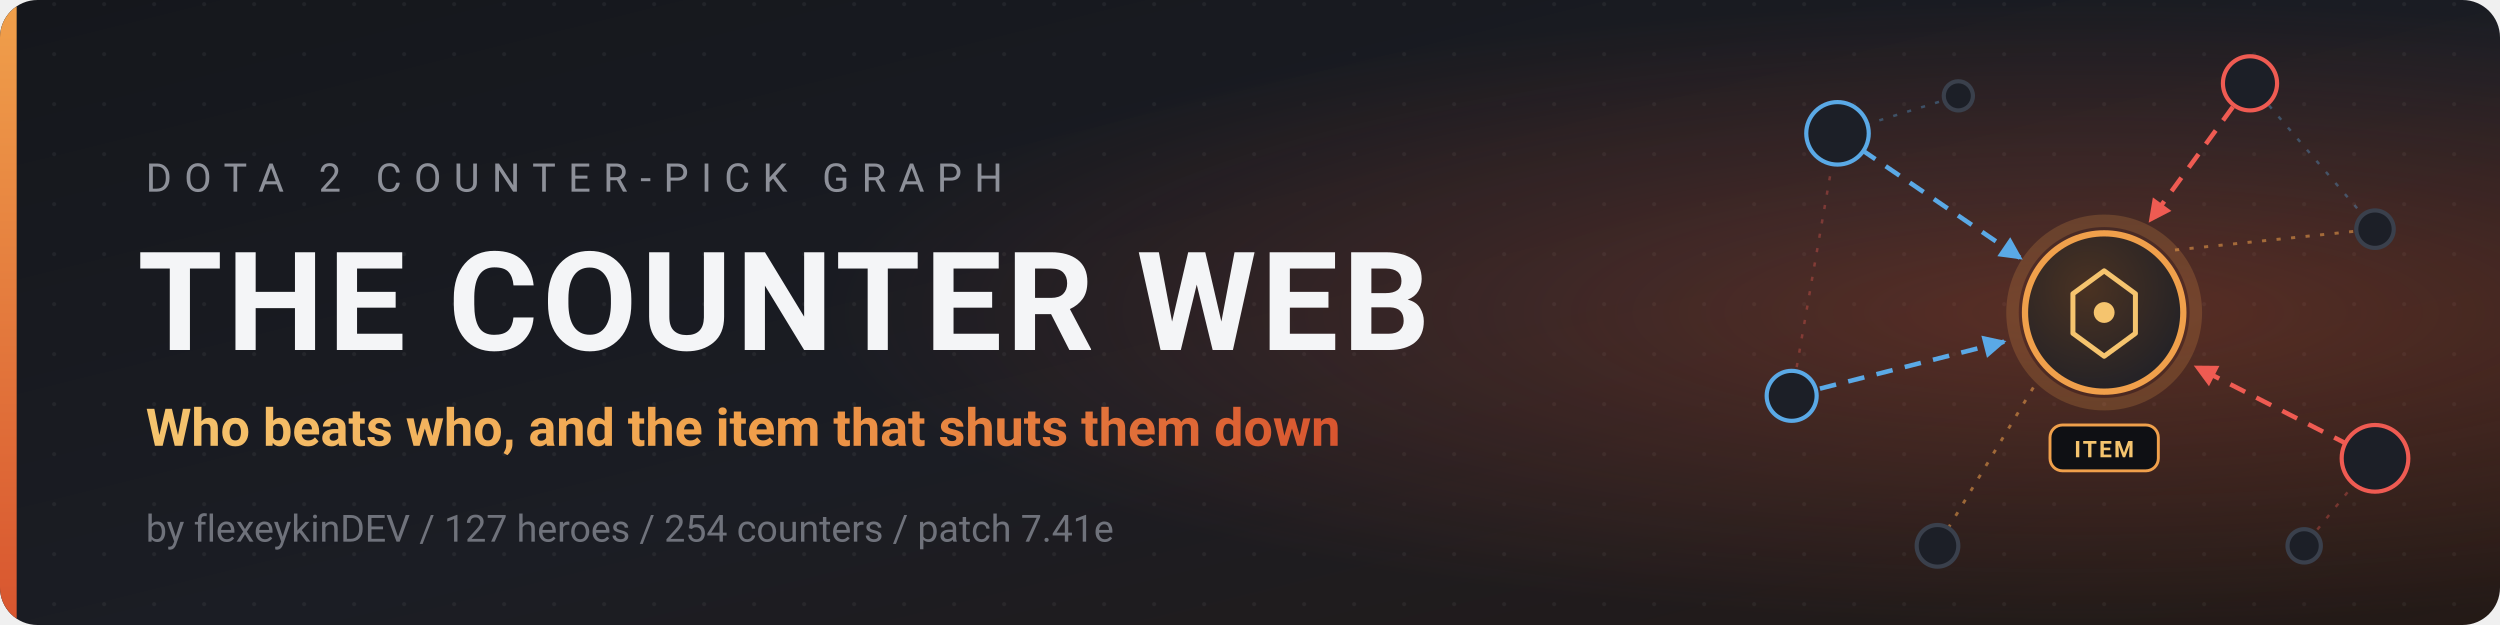
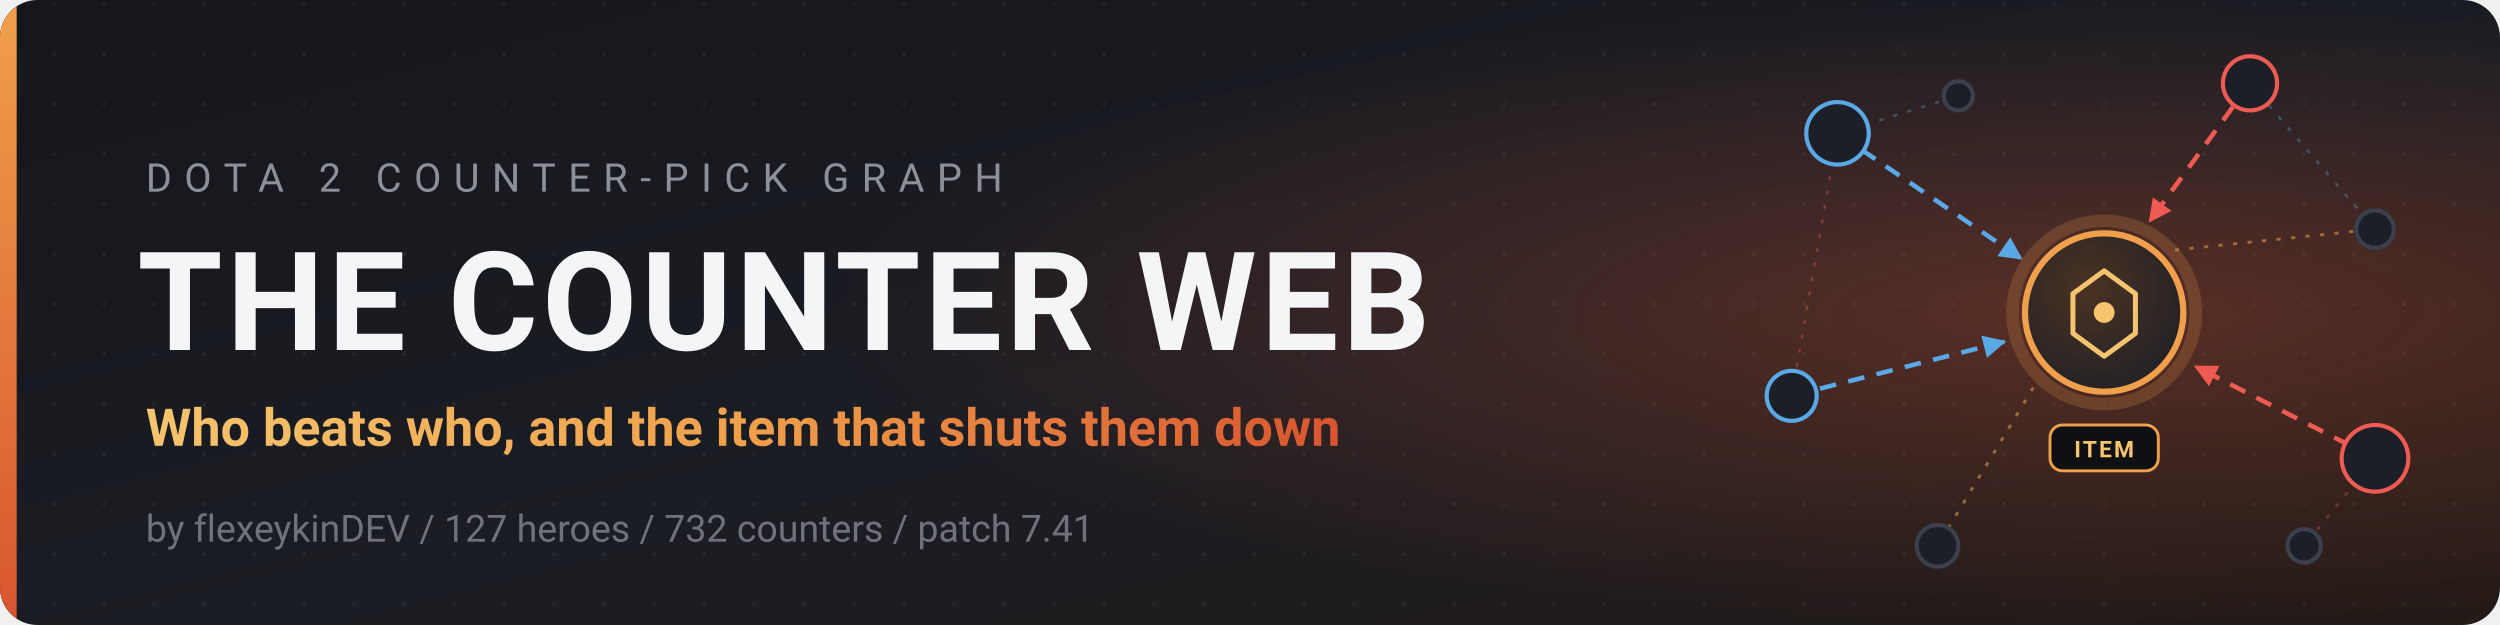
<svg xmlns="http://www.w3.org/2000/svg" viewBox="0 0 1200 300" width="1200" height="300" role="img" aria-label="The Counter Web: Dota 2 counter-picks and the item that shuts each hero down, by flexeykinDEV">
  <defs>
    <linearGradient id="bg" x1="0" y1="0" x2="1" y2="1">
      <stop offset="0" stop-color="#15171c" />
      <stop offset="0.55" stop-color="#1b1d24" />
      <stop offset="1" stop-color="#241a16" />
    </linearGradient>
    <linearGradient id="accent" x1="0" y1="0" x2="1" y2="0">
      <stop offset="0" stop-color="#f5c46e" />
      <stop offset="0.5" stop-color="#f0a04b" />
      <stop offset="1" stop-color="#d8552f" />
    </linearGradient>
    <linearGradient id="accentV" x1="0" y1="0" x2="0" y2="1">
      <stop offset="0" stop-color="#f0a04b" />
      <stop offset="1" stop-color="#d8552f" />
    </linearGradient>
    <radialGradient id="glow" cx="0.83" cy="0.5" r="0.5">
      <stop offset="0" stop-color="#d8552f" stop-opacity="0.32" />
      <stop offset="1" stop-color="#d8552f" stop-opacity="0" />
    </radialGradient>
    <radialGradient id="core" cx="0.4" cy="0.35" r="0.8">
      <stop offset="0" stop-color="#4a3222" />
      <stop offset="1" stop-color="#1c1f27" />
    </radialGradient>
    <pattern id="dots" width="24" height="24" patternUnits="userSpaceOnUse">
      <circle cx="2" cy="2" r="1" fill="#ffffff" fill-opacity="0.05" />
    </pattern>
    <marker id="arrS" viewBox="0 0 10 10" refX="9" refY="5" markerWidth="5" markerHeight="5" orient="auto">
      <path d="M0 0L10 5L0 10z" fill="#5aa9e6" />
    </marker>
    <marker id="arrC" viewBox="0 0 10 10" refX="9" refY="5" markerWidth="5" markerHeight="5" orient="auto">
      <path d="M0 0L10 5L0 10z" fill="#ef5b52" />
    </marker>
    <clipPath id="round">
      <rect width="1200" height="300" rx="18" />
    </clipPath>
  </defs>
  <style>
    .flow { stroke-dasharray: 8 6; animation: flow 0.9s linear infinite; }
    .quiet { stroke-dasharray: 2 5; }
    .pulse { transform-box: fill-box; transform-origin: center; animation: pulse 2.2s ease-out infinite; }
    @keyframes flow { to { stroke-dashoffset: -14; } }
    @keyframes pulse { 0% { opacity: 0.8; transform: scale(1); } 100% { opacity: 0; transform: scale(1.8); } }
    @media (prefers-reduced-motion: reduce) { .flow, .pulse { animation: none; } }
  </style>
  <g clip-path="url(#round)">
    <rect width="1200" height="300" fill="url(#bg)" />
    <rect width="1200" height="300" fill="url(#dots)" />
    <rect width="1200" height="300" fill="url(#glow)" />
    <rect x="0" y="0" width="8" height="300" fill="url(#accentV)" />
  </g>
  <g font-family="Segoe UI, Roboto, Helvetica, Arial, sans-serif">
    <text x="70" y="92" fill="#8d9099" font-size="19" letter-spacing="6">DOTA 2 COUNTER-PICK GRAPH</text>
    <text x="66" y="168" fill="#f4f5f7" font-size="66" font-weight="700" letter-spacing="2">THE COUNTER WEB</text>
    <text x="70" y="214" fill="url(#accent)" font-size="25" font-weight="600">Who beats who, and the item that shuts them down</text>
-     <text x="70" y="260" fill="#6f727b" font-size="18">by flexeykinDEV  /  127 heroes  /  254 counters  /  patch 7.41e</text>
+     <text x="70" y="260" fill="#6f727b" font-size="18">by flexeykinDEV  /  127 heroes  /  732 counters  /  patch 7.41</text>
  </g>
  <g transform="translate(1010 150)">
    <g fill="none" stroke-width="1.2" opacity="0.35">
      <path d="M-128 -86 L-70 -104" stroke="#5aa9e6" class="quiet" />
      <path d="M130 70 L96 112" stroke="#ef5b52" class="quiet" />
      <path d="M-150 40 L-128 -86" stroke="#ef5b52" class="quiet" />
      <path d="M70 -110 L130 -40" stroke="#5aa9e6" class="quiet" />
    </g>
    <path d="M-128 -86 L-40 -26" fill="none" stroke="#5aa9e6" stroke-width="2.2" marker-end="url(#arrS)" class="flow" />
    <path d="M130 70 L44 26" fill="none" stroke="#ef5b52" stroke-width="2.2" marker-end="url(#arrC)" class="flow" />
    <path d="M-150 40 L-48 14" fill="none" stroke="#5aa9e6" stroke-width="2.2" marker-end="url(#arrS)" class="flow" />
    <path d="M70 -110 L22 -44" fill="none" stroke="#ef5b52" stroke-width="2.2" marker-end="url(#arrC)" class="flow" />
    <path d="M-34 36 L-80 112" fill="none" stroke="#f0a04b" stroke-width="1.4" stroke-opacity="0.55" class="quiet" />
    <path d="M34 -30 L130 -40" fill="none" stroke="#f0a04b" stroke-width="1.4" stroke-opacity="0.55" class="quiet" />
    <circle r="38" fill="none" stroke="#f0a04b" stroke-width="2" class="pulse" />
    <circle r="38" fill="url(#core)" stroke="#f0a04b" stroke-width="3" />
    <circle r="44" fill="none" stroke="#f0a04b" stroke-opacity="0.2" stroke-width="6" />
    <path d="M-15 -9 L0 -20 L15 -9 L15 10 L0 21 L-15 10 Z" fill="none" stroke="#f5c46e" stroke-width="2.4" stroke-linejoin="round" />
    <circle r="5" fill="#f5c46e" />
    <g stroke-width="2">
      <circle cx="-128" cy="-86" r="15" fill="#1c1f27" stroke="#5aa9e6" />
      <circle cx="70" cy="-110" r="13" fill="#1c1f27" stroke="#ef5b52" />
      <circle cx="130" cy="70" r="16" fill="#1c1f27" stroke="#ef5b52" />
      <circle cx="-150" cy="40" r="12" fill="#1c1f27" stroke="#5aa9e6" />
      <circle cx="-80" cy="112" r="10" fill="#1c1f27" stroke="#3a404c" />
      <circle cx="130" cy="-40" r="9" fill="#1c1f27" stroke="#3a404c" />
      <circle cx="-70" cy="-104" r="7" fill="#1c1f27" stroke="#3a404c" />
      <circle cx="96" cy="112" r="8" fill="#1c1f27" stroke="#3a404c" />
    </g>
    <g transform="translate(-26 54)">
      <rect width="52" height="22" rx="6" fill="#0f1014" stroke="#f0a04b" stroke-width="1.4" />
      <text x="26" y="15.5" text-anchor="middle" font-family="Segoe UI, Roboto, Helvetica, Arial, sans-serif" font-size="11" font-weight="700" fill="#f5c46e" letter-spacing="1">ITEM</text>
    </g>
  </g>
</svg>
